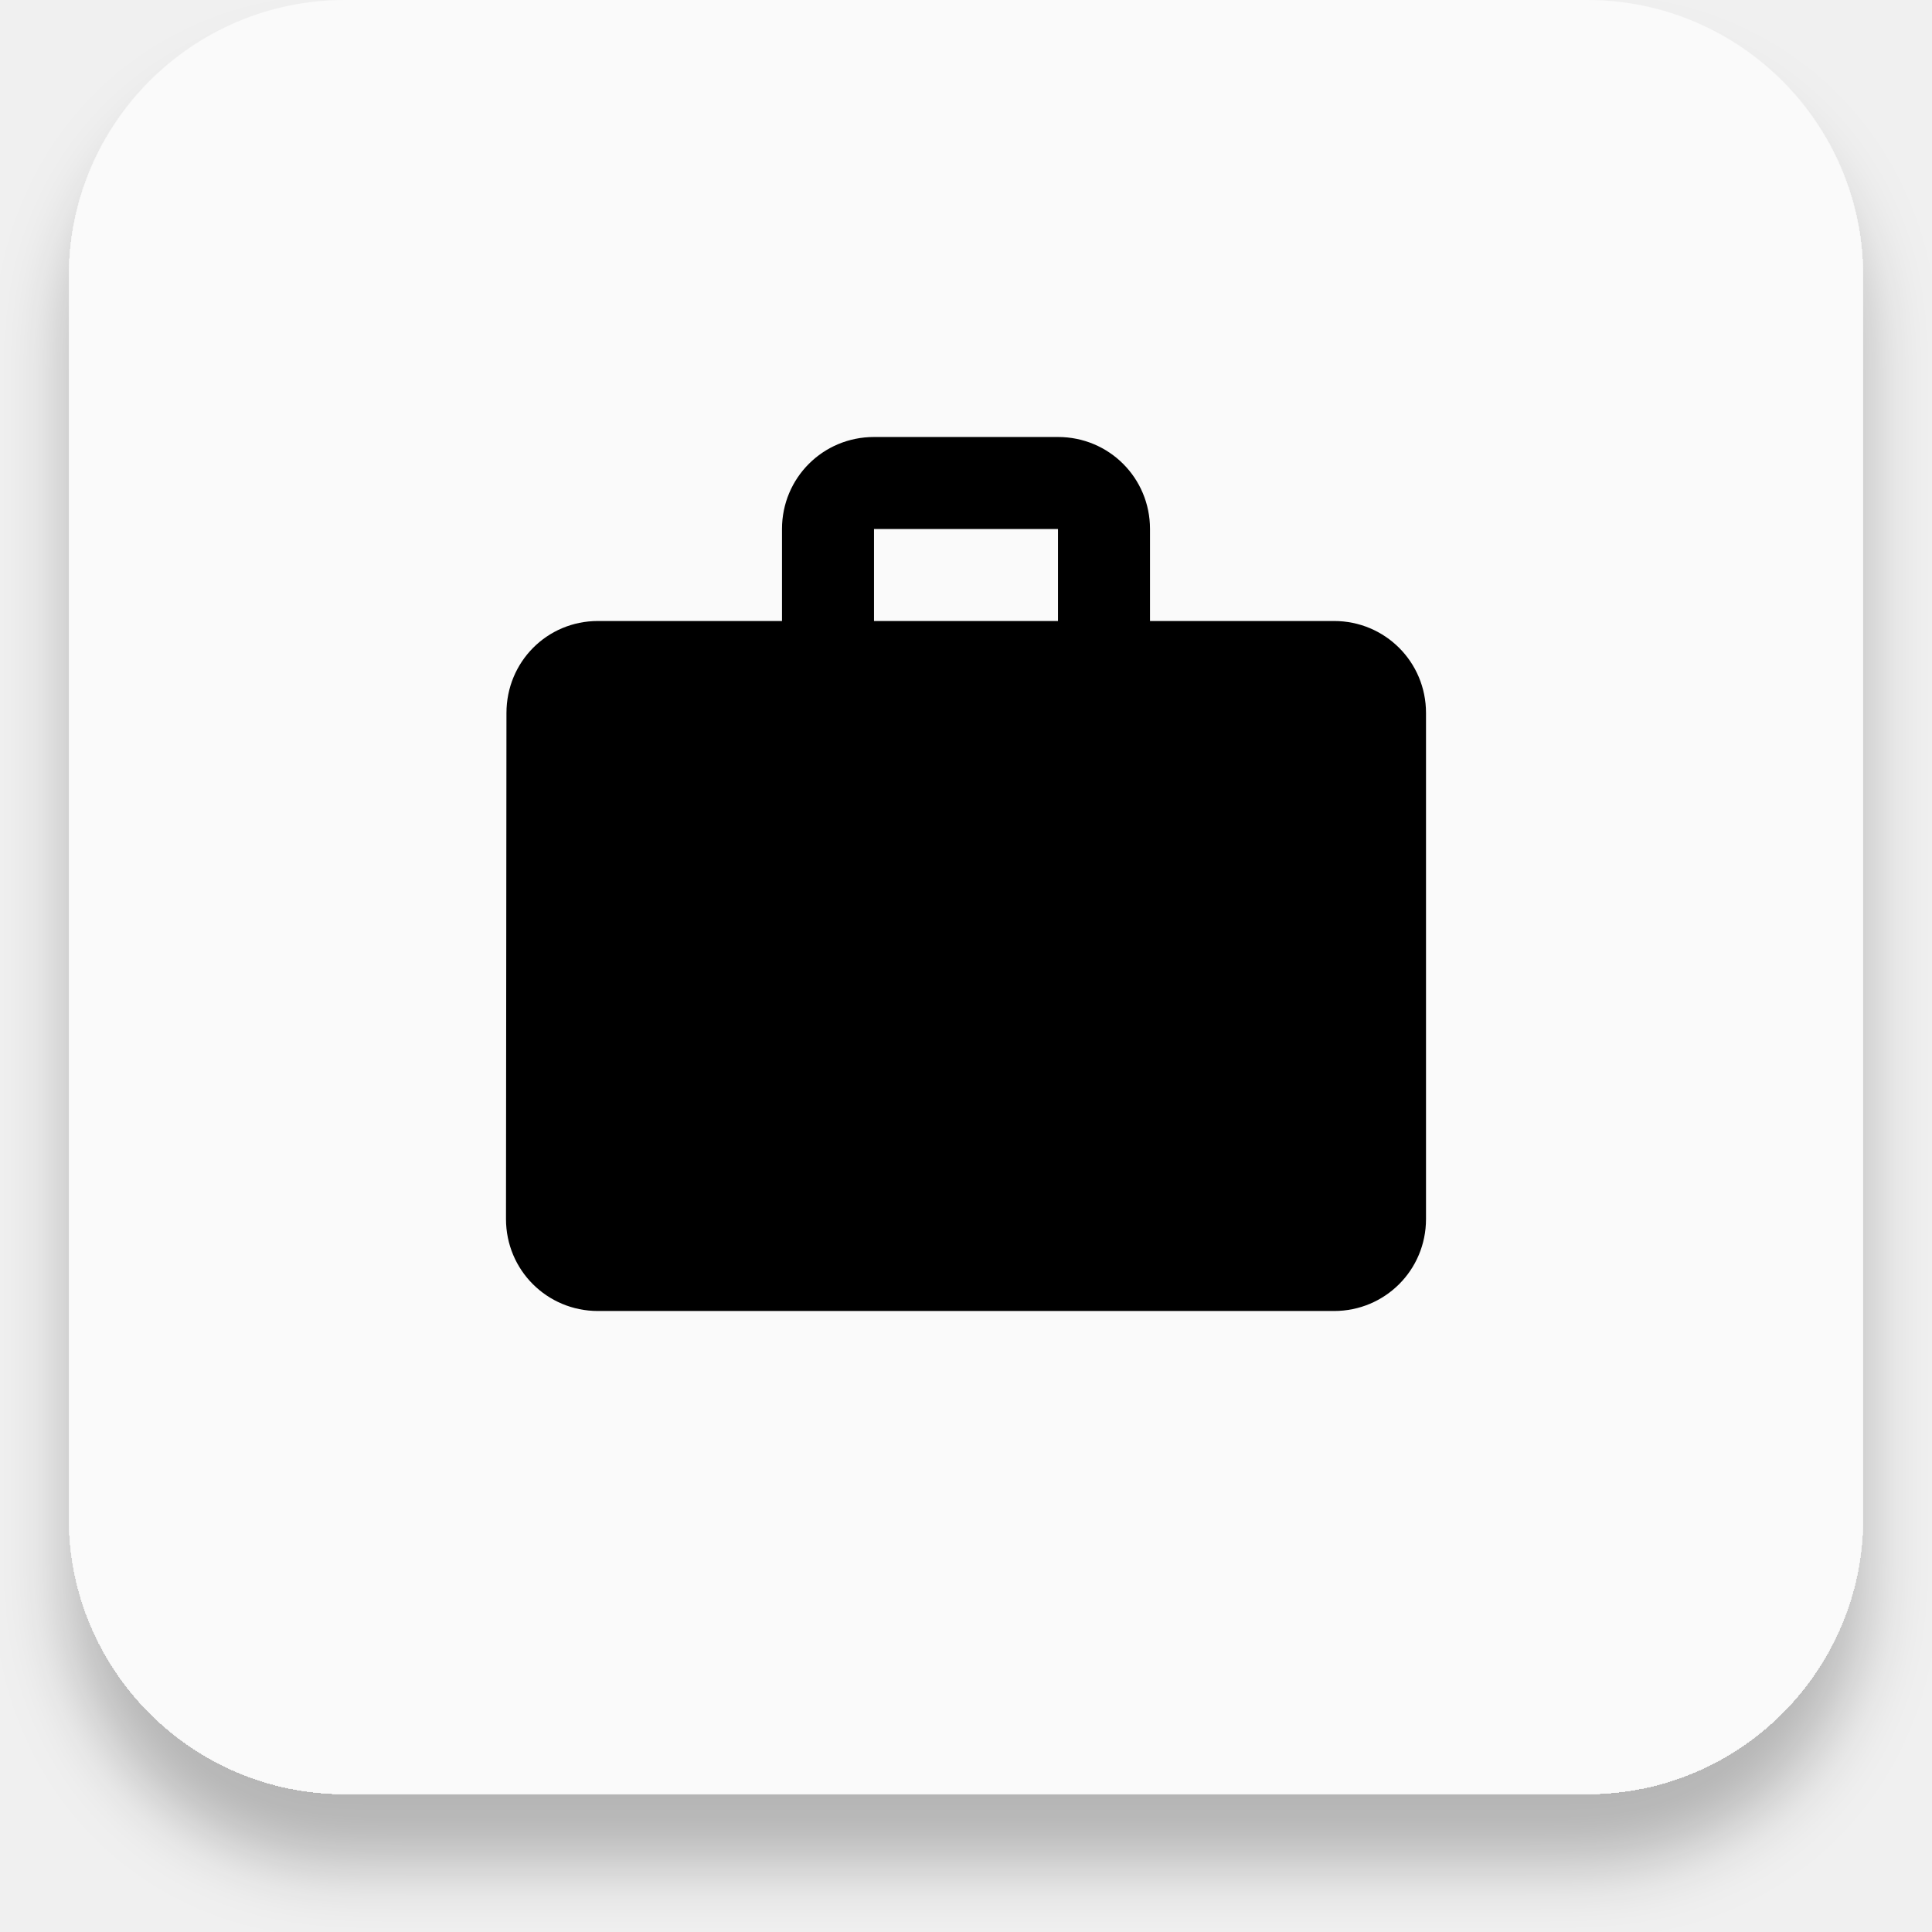
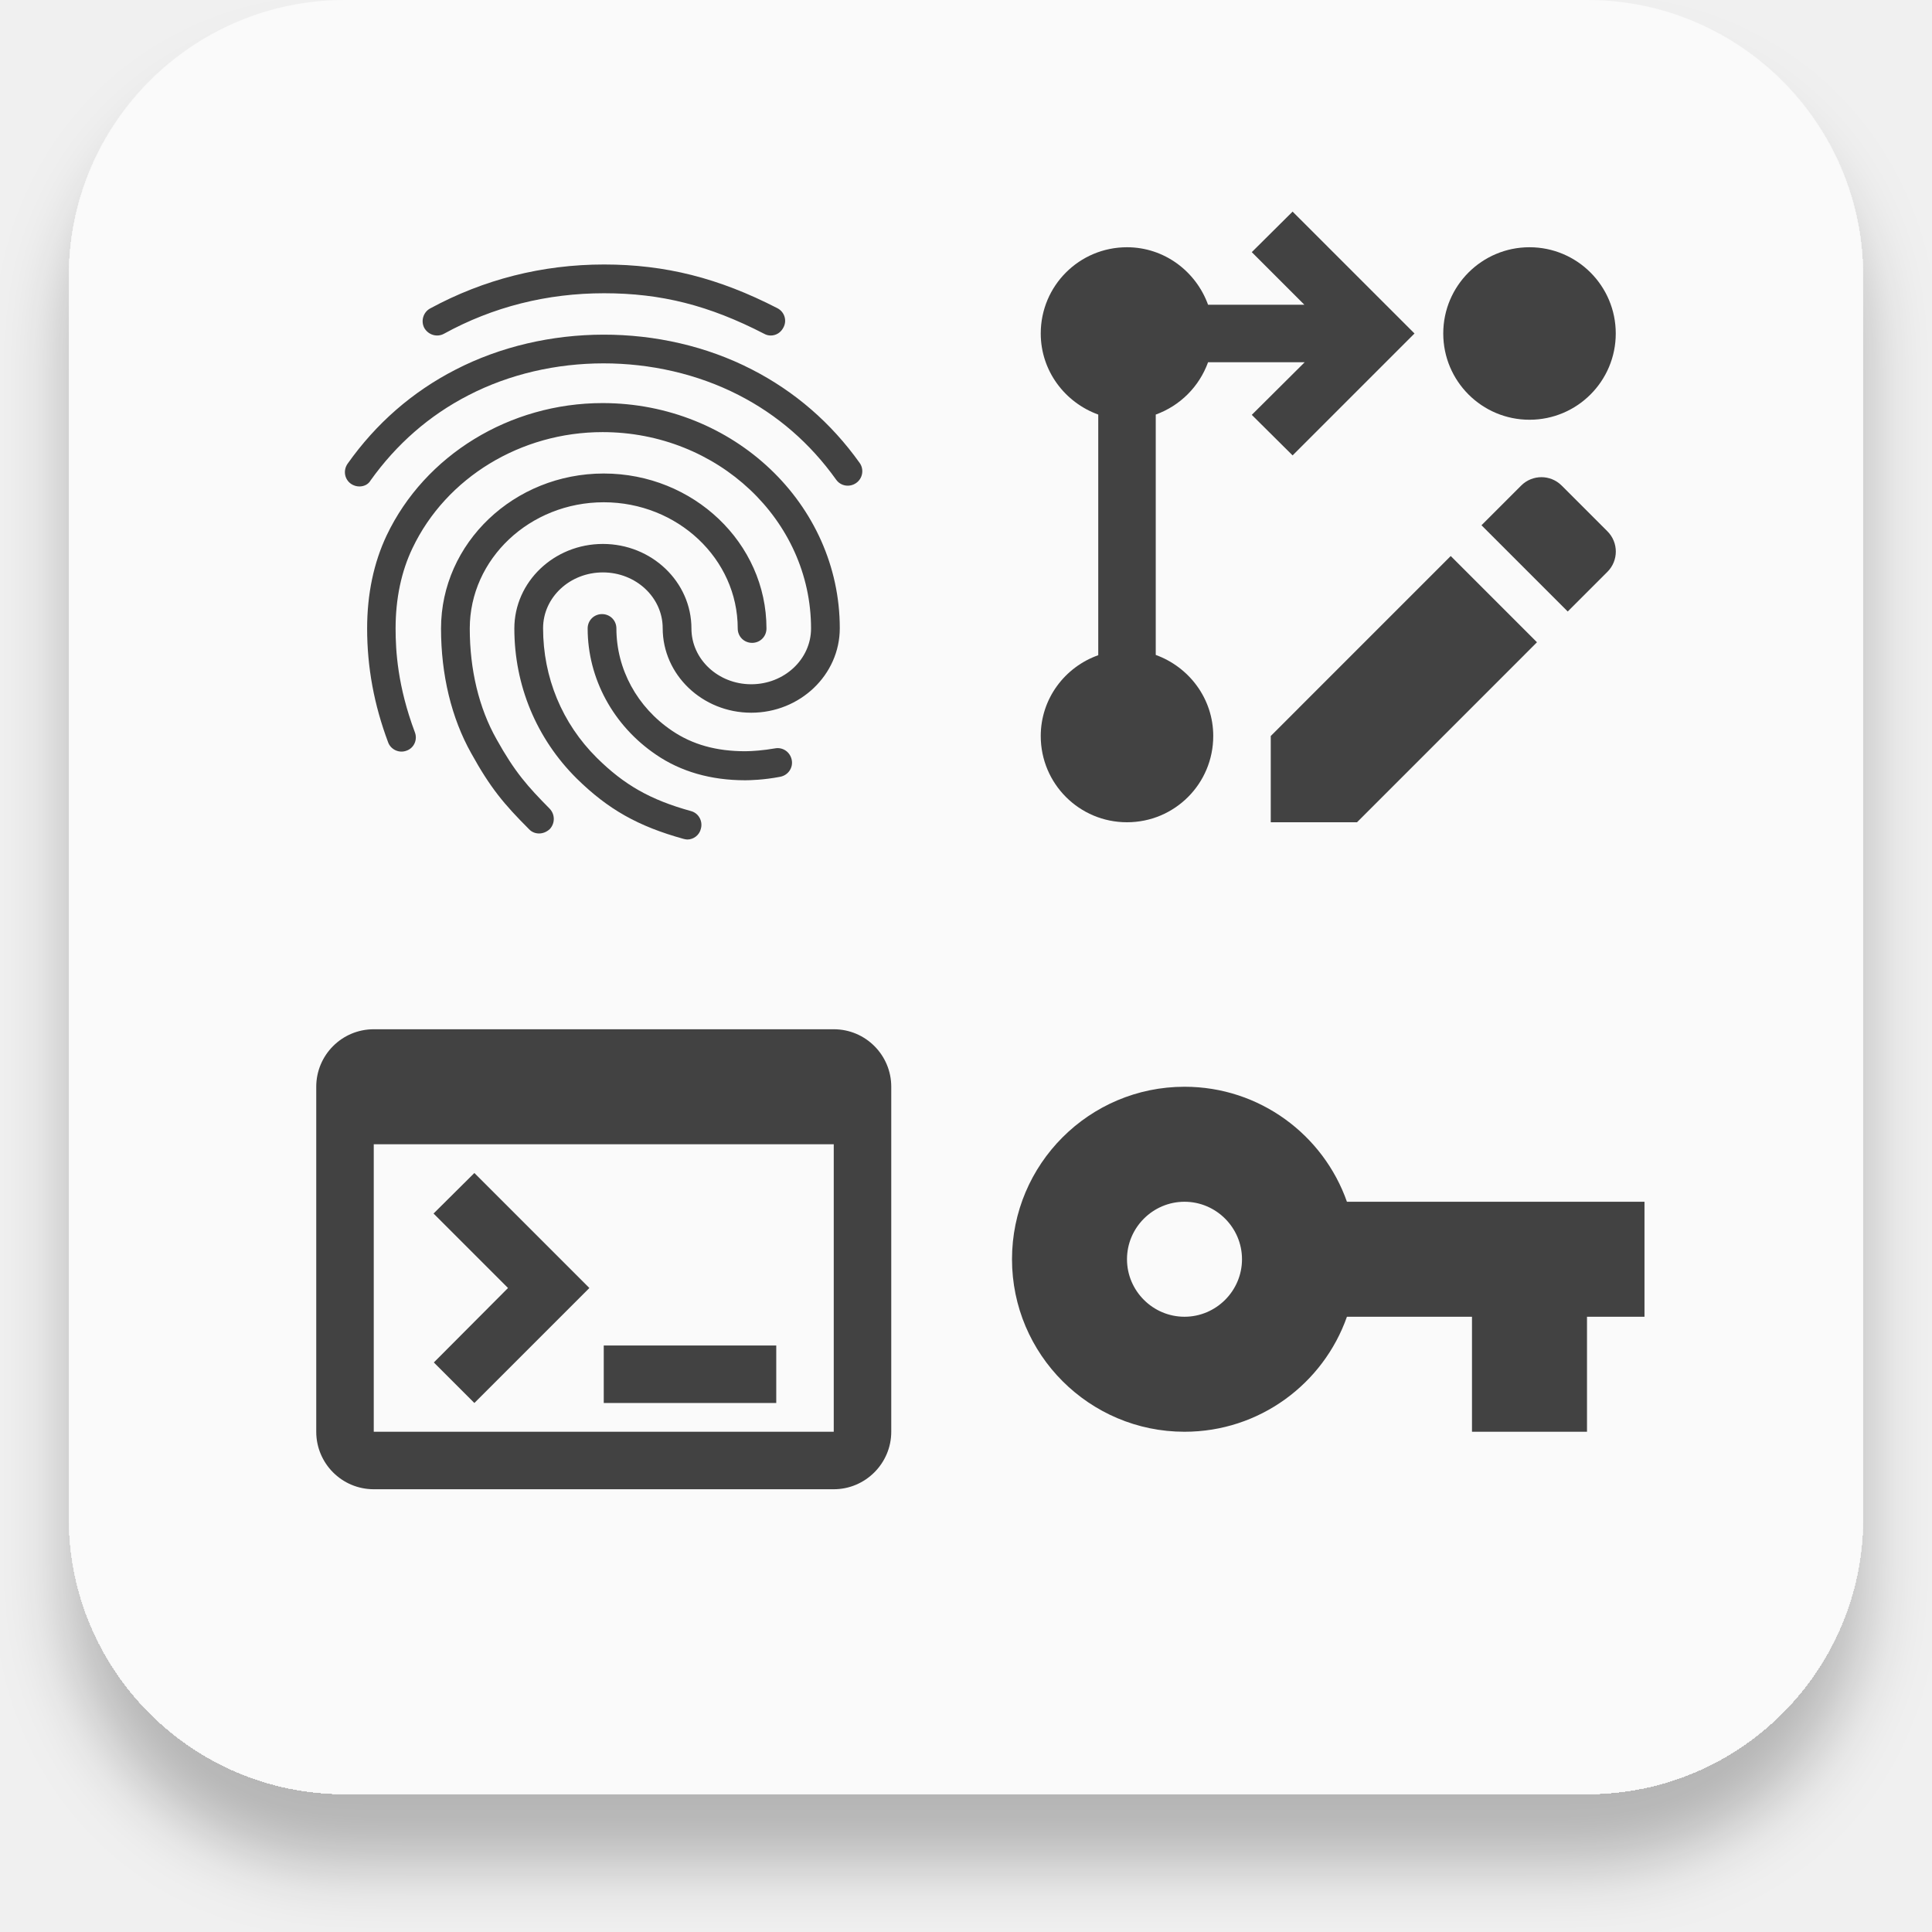
<svg xmlns="http://www.w3.org/2000/svg" width="112" height="112" viewBox="0 0 112 112" fill="none">
-   <g filter="url(#filter0_d_1255_299)">
+   <g filter="url(#filter0_d_1356_364)">
    <rect x="4" width="104" height="104" rx="16" fill="#FAFAFA" />
-     <g clip-path="url(#clip0_1255_299)">
-       <path d="M77.333 36H66.667V30.667C66.667 27.707 64.293 25.333 61.333 25.333H50.667C47.707 25.333 45.333 27.707 45.333 30.667V36H34.667C31.707 36 29.36 38.373 29.36 41.333L29.333 70.667C29.333 73.627 31.707 76 34.667 76H77.333C80.293 76 82.667 73.627 82.667 70.667V41.333C82.667 38.373 80.293 36 77.333 36ZM61.333 36H50.667V30.667H61.333V36Z" fill="black" />
+     <g clip-path="url(#clip0_1356_364)">
+       <path d="M44.683 19.45C44.55 19.45 44.417 19.417 44.3 19.35C41.1 17.7 38.333 17 35.017 17C31.717 17 28.583 17.783 25.733 19.35C25.333 19.567 24.833 19.417 24.6 19.017C24.383 18.617 24.533 18.1 24.933 17.883C28.033 16.2 31.433 15.333 35.017 15.333C38.567 15.333 41.667 16.117 45.067 17.867C45.483 18.083 45.633 18.583 45.417 18.983C45.267 19.283 44.983 19.45 44.683 19.45ZM20.833 28.2C20.667 28.2 20.5 28.15 20.35 28.05C19.967 27.783 19.883 27.267 20.15 26.883C21.8 24.55 23.9 22.717 26.4 21.433C31.633 18.733 38.333 18.717 43.583 21.417C46.083 22.7 48.183 24.517 49.833 26.833C50.1 27.2 50.017 27.733 49.633 28C49.25 28.267 48.733 28.183 48.467 27.8C46.967 25.7 45.067 24.05 42.817 22.9C38.033 20.45 31.917 20.45 27.15 22.917C24.883 24.083 22.983 25.75 21.483 27.85C21.35 28.083 21.1 28.2 20.833 28.2ZM31.25 48.317C31.033 48.317 30.817 48.233 30.667 48.067C29.217 46.617 28.433 45.683 27.317 43.667C26.167 41.617 25.567 39.117 25.567 36.433C25.567 31.483 29.8 27.45 35 27.45C40.2 27.45 44.433 31.483 44.433 36.433C44.433 36.9 44.067 37.267 43.6 37.267C43.133 37.267 42.767 36.9 42.767 36.433C42.767 32.4 39.283 29.117 35 29.117C30.717 29.117 27.233 32.4 27.233 36.433C27.233 38.833 27.767 41.05 28.783 42.85C29.85 44.767 30.583 45.583 31.867 46.883C32.183 47.217 32.183 47.733 31.867 48.067C31.683 48.233 31.467 48.317 31.25 48.317ZM43.2 45.233C41.217 45.233 39.467 44.733 38.033 43.75C35.55 42.067 34.067 39.333 34.067 36.433C34.067 35.967 34.433 35.6 34.9 35.6C35.367 35.6 35.733 35.967 35.733 36.433C35.733 38.783 36.933 41 38.967 42.367C40.15 43.167 41.533 43.55 43.2 43.55C43.6 43.55 44.267 43.5 44.933 43.383C45.383 43.3 45.817 43.6 45.9 44.067C45.983 44.517 45.683 44.95 45.217 45.033C44.267 45.217 43.433 45.233 43.2 45.233ZM39.85 48.667C39.783 48.667 39.7 48.65 39.633 48.633C36.983 47.9 35.25 46.917 33.433 45.133C31.1 42.817 29.817 39.733 29.817 36.433C29.817 33.733 32.117 31.533 34.95 31.533C37.783 31.533 40.083 33.733 40.083 36.433C40.083 38.217 41.633 39.667 43.55 39.667C45.467 39.667 47.017 38.217 47.017 36.433C47.017 30.15 41.6 25.05 34.933 25.05C30.2 25.05 25.867 27.683 23.917 31.767C23.267 33.117 22.933 34.7 22.933 36.433C22.933 37.733 23.05 39.783 24.05 42.45C24.217 42.883 24 43.367 23.567 43.517C23.133 43.683 22.65 43.45 22.5 43.033C21.683 40.85 21.283 38.683 21.283 36.433C21.283 34.433 21.667 32.617 22.417 31.033C24.633 26.383 29.55 23.367 34.933 23.367C42.517 23.367 48.683 29.217 48.683 36.417C48.683 39.117 46.383 41.317 43.55 41.317C40.717 41.317 38.417 39.117 38.417 36.417C38.417 34.633 36.867 33.183 34.95 33.183C33.033 33.183 31.483 34.633 31.483 36.417C31.483 39.267 32.583 41.933 34.6 43.933C36.183 45.5 37.7 46.367 40.05 47.017C40.5 47.133 40.75 47.6 40.633 48.033C40.55 48.417 40.2 48.667 39.85 48.667Z" fill="#424242" />
+     </g>
+     <g clip-path="url(#clip1_1356_364)">
+       <path d="M88.667 24.333C91.428 24.333 93.667 22.095 93.667 19.333C93.667 16.572 91.428 14.333 88.667 14.333C85.905 14.333 83.667 16.572 83.667 19.333C83.667 22.095 85.905 24.333 88.667 24.333Z" fill="#424242" />
+       <path d="M74.933 26.4L82 19.333L74.933 12.267L72.567 14.617L75.617 17.667H70.033C69.333 15.733 67.5 14.333 65.333 14.333C62.567 14.333 60.333 16.567 60.333 19.333C60.333 21.5 61.733 23.333 63.667 24.033V37.983C61.733 38.667 60.333 40.5 60.333 42.667C60.333 45.433 62.567 47.667 65.333 47.667C68.1 47.667 70.333 45.433 70.333 42.667C70.333 40.5 68.933 38.667 67 37.967V24.033C68.417 23.517 69.517 22.417 70.033 21H75.633L72.567 24.05L74.933 26.4Z" fill="#424242" />
+       <path d="M73.667 42.667V47.667H78.667L89.1 37.233L84.1 32.233L73.667 42.667Z" fill="#424242" />
+       <path d="M90.533 28.15C89.883 27.5 88.833 27.5 88.183 28.15L85.883 30.45L90.883 35.45L93.183 33.15C93.833 32.5 93.833 31.45 93.183 30.8L90.533 28.15Z" fill="#424242" />
+     </g>
+     <g clip-path="url(#clip2_1356_364)">
+       <path d="M48.333 59.667H21.667C19.817 59.667 18.333 61.167 18.333 63V83C18.333 84.833 19.817 86.333 21.667 86.333H48.333C50.167 86.333 51.667 84.833 51.667 83V63C51.667 61.167 50.183 59.667 48.333 59.667ZM48.333 83H21.667V66.333H48.333V83ZM45 81.333H35V78H45V81.333ZM27.5 81.333L25.15 78.983L29.45 74.667L25.133 70.35L27.5 68L34.167 74.667L27.5 81.333Z" fill="#424242" />
+     </g>
+     <g clip-path="url(#clip3_1356_364)">
+       <path d="M78.083 69.667C76.717 65.783 73.017 63 68.667 63C63.15 63 58.667 67.483 58.667 73C58.667 78.517 63.15 83 68.667 83C73.017 83 76.717 80.217 78.083 76.333H85.333V83H92V76.333H95.333V69.667H78.083ZM68.667 76.333C66.833 76.333 65.333 74.833 65.333 73C65.333 71.167 66.833 69.667 68.667 69.667C70.5 69.667 72 71.167 72 73C72 74.833 70.5 76.333 68.667 76.333Z" fill="#424242" />
    </g>
  </g>
  <defs>
-     <filter id="filter0_d_1255_299" x="0" y="0" width="112" height="112" filterUnits="userSpaceOnUse" color-interpolation-filters="sRGB">
+     <filter id="filter0_d_1356_364" x="0" y="0" width="112" height="112" filterUnits="userSpaceOnUse" color-interpolation-filters="sRGB">
      <feFlood flood-opacity="0" result="BackgroundImageFix" />
      <feColorMatrix in="SourceAlpha" type="matrix" values="0 0 0 0 0 0 0 0 0 0 0 0 0 0 0 0 0 0 127 0" result="hardAlpha" />
      <feOffset dy="4" />
      <feGaussianBlur stdDeviation="2" />
      <feComposite in2="hardAlpha" operator="out" />
      <feColorMatrix type="matrix" values="0 0 0 0 0 0 0 0 0 0 0 0 0 0 0 0 0 0 0.25 0" />
-       <feBlend mode="normal" in2="BackgroundImageFix" result="effect1_dropShadow_1255_299" />
-       <feBlend mode="normal" in="SourceGraphic" in2="effect1_dropShadow_1255_299" result="shape" />
+       <feBlend mode="normal" in2="BackgroundImageFix" result="effect1_dropShadow_1356_364" />
+       <feBlend mode="normal" in="SourceGraphic" in2="effect1_dropShadow_1356_364" result="shape" />
    </filter>
-     <clipPath id="clip0_1255_299">
-       <rect width="64" height="64" fill="white" transform="translate(24 20)" />
+     <clipPath id="clip0_1356_364">
+       <rect width="40" height="40" fill="white" transform="translate(15 12)" />
+     </clipPath>
+     <clipPath id="clip1_1356_364">
+       <rect width="40" height="40" fill="white" transform="translate(57 11)" />
+     </clipPath>
+     <clipPath id="clip2_1356_364">
+       <rect width="40" height="40" fill="white" transform="translate(15 53)" />
+     </clipPath>
+     <clipPath id="clip3_1356_364">
+       <rect width="40" height="40" fill="white" transform="translate(57 53)" />
    </clipPath>
  </defs>
</svg>
